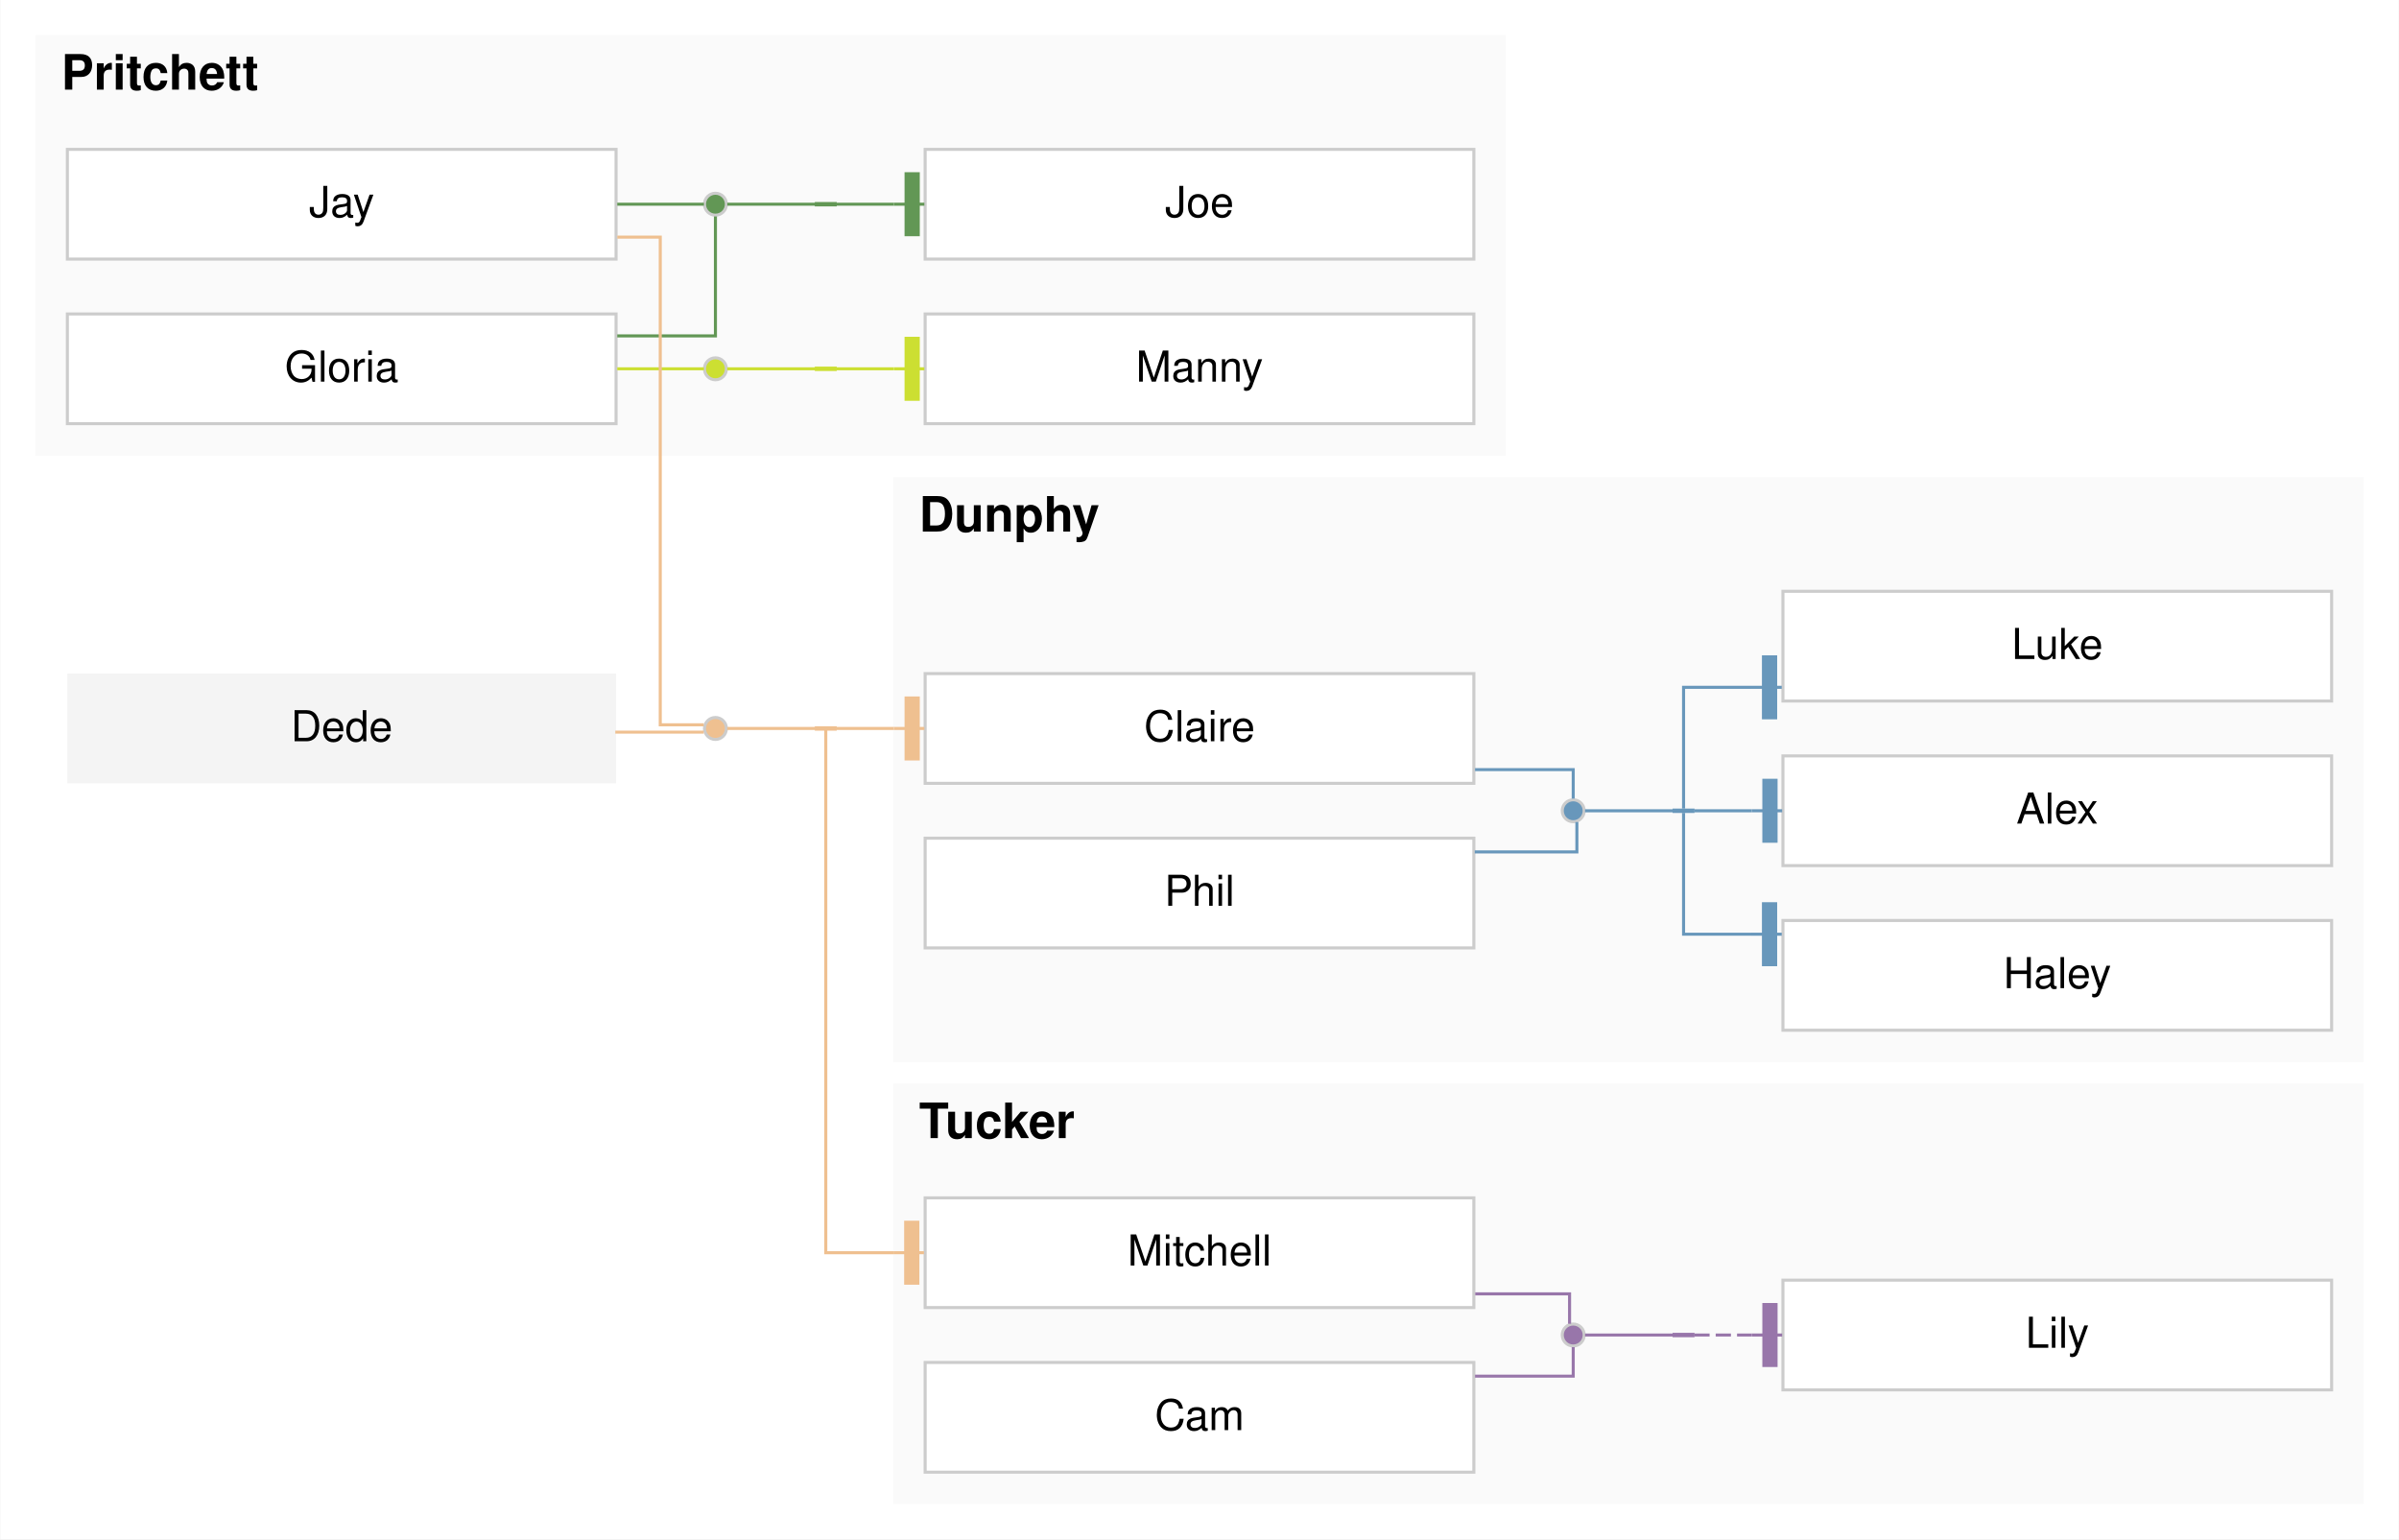
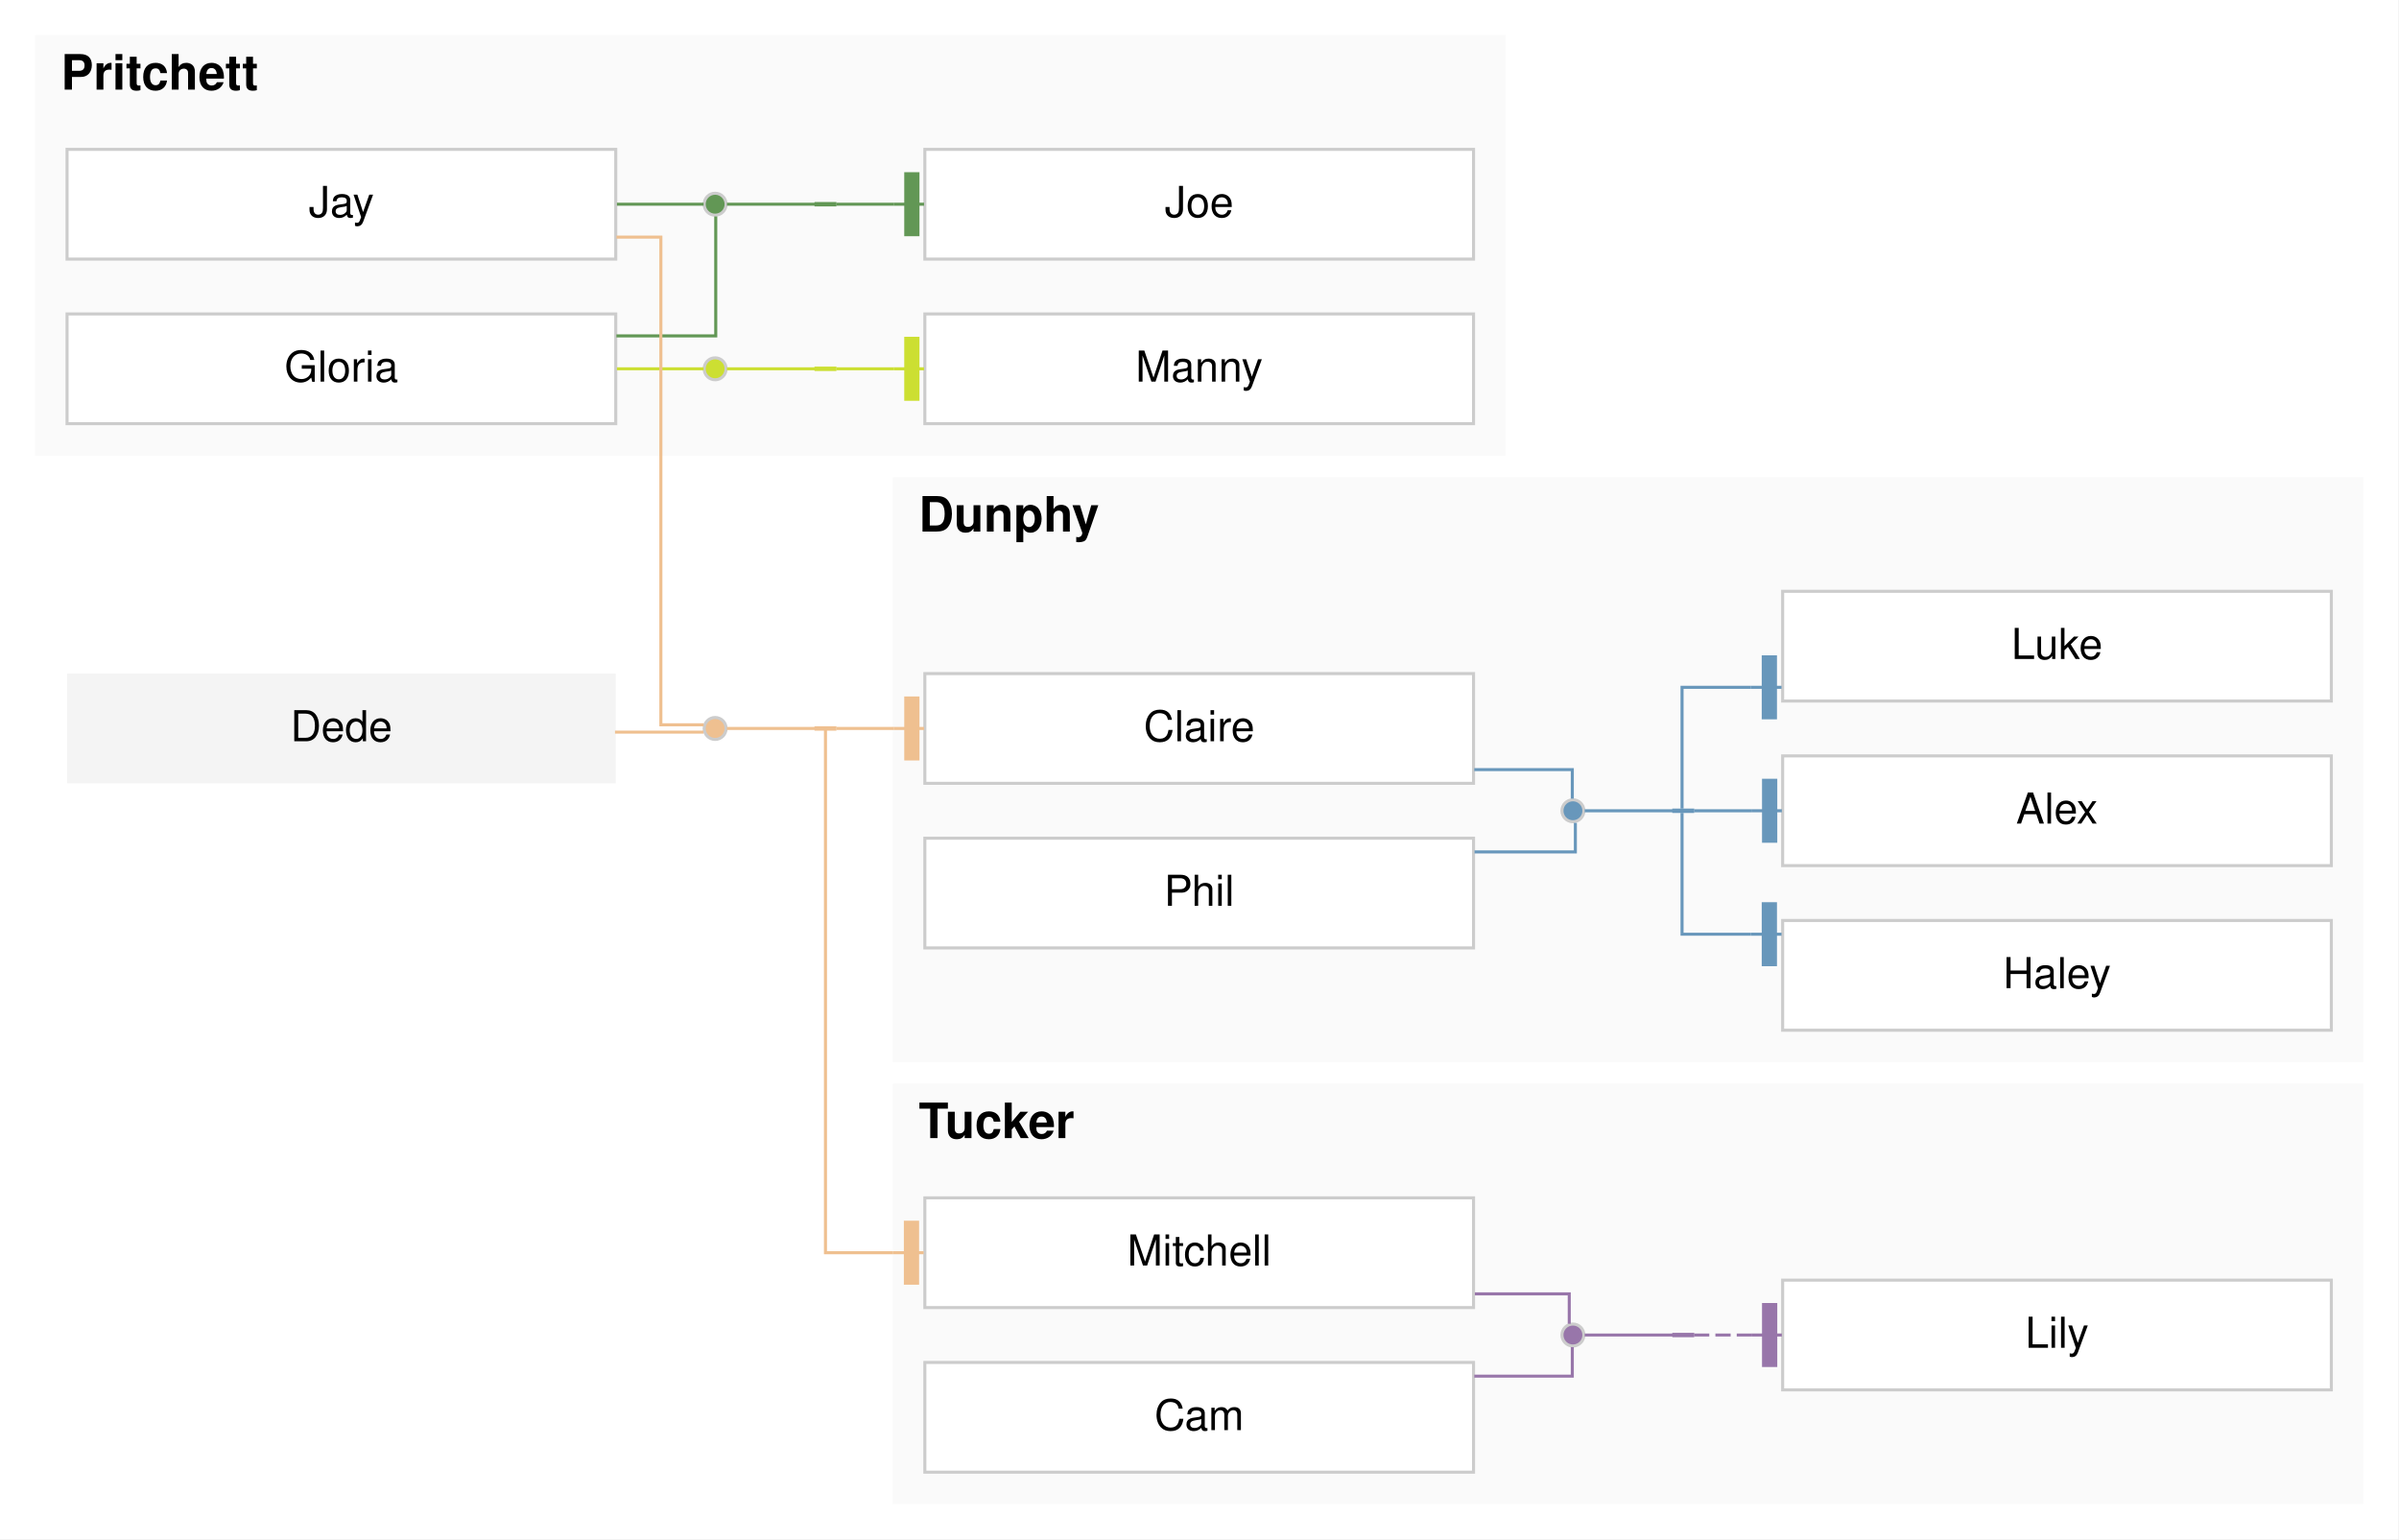
- <svg xmlns="http://www.w3.org/2000/svg" xmlns:xlink="http://www.w3.org/1999/xlink" width="787pt" height="505pt" viewBox="0.00 0.00 786.80 505.00">
+ <svg xmlns="http://www.w3.org/2000/svg" xmlns:xlink="http://www.w3.org/1999/xlink" width="787pt" height="505pt" viewBox="0.00 0.00 787.00 505.00">
  <g id="graph0" class="graph" transform="scale(1 1) rotate(0) translate(4 501)">
    <polygon fill="white" stroke="none" points="-4,4 -4,-501 782.8,-501 782.8,4 -4,4" />
    <g id="clust1" class="cluster">
      <polygon fill="#fafafa" stroke="#fafafa" points="8,-352 8,-489 489.4,-489 489.4,-352 8,-352" />
-       <text text-anchor="start" x="16" y="-471.6" font-family="Helvetica, Arial, sans-serif" font-weight="bold" font-size="16.00">Pritchett</text>
+       <text xml:space="preserve" text-anchor="start" x="16" y="-471.6" font-family="Helvetica, Arial, sans-serif" font-weight="bold" font-size="16.00">Pritchett</text>
    </g>
    <g id="clust2" class="cluster">
</g>
    <g id="clust5" class="cluster">
</g>
    <g id="clust8" class="cluster">
      <polygon fill="#fafafa" stroke="#fafafa" points="289.4,-153 289.4,-344 770.8,-344 770.8,-153 289.4,-153" />
-       <text text-anchor="start" x="297.4" y="-326.6" font-family="Helvetica, Arial, sans-serif" font-weight="bold" font-size="16.00">Dunphy</text>
+       <text xml:space="preserve" text-anchor="start" x="297.4" y="-326.6" font-family="Helvetica, Arial, sans-serif" font-weight="bold" font-size="16.00">Dunphy</text>
    </g>
    <g id="clust9" class="cluster">
</g>
    <g id="clust12" class="cluster">
      <polygon fill="#fafafa" stroke="#fafafa" points="289.4,-8 289.4,-145 770.8,-145 770.8,-8 289.4,-8" />
-       <text text-anchor="start" x="297.4" y="-127.6" font-family="Helvetica, Arial, sans-serif" font-weight="bold" font-size="16.00">Tucker</text>
+       <text xml:space="preserve" text-anchor="start" x="297.4" y="-127.6" font-family="Helvetica, Arial, sans-serif" font-weight="bold" font-size="16.00">Tucker</text>
    </g>
    <g id="clust13" class="cluster">
</g>
    <g id="clust16" class="cluster">
</g>
    <g id="node1" class="node">
      <ellipse fill="#ccdf32" stroke="#cccccc" cx="230.6" cy="-380" rx="3.6" ry="3.6" />
    </g>
    <g id="node3" class="node">
      <polygon fill="#ccdf32" stroke="#cccccc" stroke-width="0" points="270.4,-380.72 263.2,-380.72 263.2,-379.28 270.4,-379.28 270.4,-380.72" />
    </g>
    <g id="edge2" class="edge">
      <path fill="none" stroke="#ccdf32" d="M234.47,-380C241.62,-380 256.77,-380 263.48,-380" />
    </g>
    <g id="node2" class="node">
      <polygon fill="white" stroke="#cccccc" points="198,-398 18,-398 18,-362 198,-362 198,-398" />
-       <text text-anchor="middle" x="108" y="-375.8" font-family="Helvetica, Arial, sans-serif" font-size="14.00">Gloria</text>
+       <text xml:space="preserve" text-anchor="middle" x="108" y="-375.8" font-family="Helvetica, Arial, sans-serif" font-size="14.00">Gloria</text>
    </g>
    <g id="edge1" class="edge">
      <path fill="none" stroke="#ccdf32" d="M198.39,-380C211.02,-380 221.51,-380 226.83,-380" />
    </g>
    <g id="node5" class="node">
      <ellipse fill="#629755" stroke="#cccccc" cx="230.6" cy="-434" rx="3.6" ry="3.6" />
    </g>
    <g id="edge4" class="edge">
-       <path fill="none" stroke="#629755" d="M198.39,-390.8C216.76,-390.8 230.6,-390.8 230.6,-390.8 230.6,-390.8 230.6,-419.32 230.6,-430.01" />
+       <path fill="none" stroke="#629755" d="M198.21,-390.8C216.78,-390.8 230.8,-390.8 230.8,-390.8 230.8,-390.8 230.8,-419.32 230.8,-430.01" />
    </g>
    <g id="node4" class="node">
      <polygon fill="white" stroke="#cccccc" points="479.4,-398 299.4,-398 299.4,-362 479.4,-362 479.4,-398" />
-       <text text-anchor="middle" x="389.4" y="-375.8" font-family="Helvetica, Arial, sans-serif" font-size="14.00">Manny</text>
+       <text xml:space="preserve" text-anchor="middle" x="389.4" y="-375.8" font-family="Helvetica, Arial, sans-serif" font-size="14.00">Manny</text>
    </g>
    <g id="edge3" class="edge">
      <path fill="none" stroke="#ccdf32" d="M270.34,-380C270.34,-380 289.14,-380 289.14,-380" />
      <polygon fill="#ccdf32" stroke="#ccdf32" points="297.14,-370 297.14,-390 293.14,-390 293.14,-370 297.14,-370" />
      <polyline fill="none" stroke="#ccdf32" points="299.14,-380 289.14,-380" />
    </g>
    <g id="node7" class="node">
      <polygon fill="#629755" stroke="#cccccc" stroke-width="0" points="270.4,-434.72 263.2,-434.72 263.2,-433.28 270.4,-433.28 270.4,-434.72" />
    </g>
    <g id="edge6" class="edge">
      <path fill="none" stroke="#629755" d="M234.47,-434C241.62,-434 256.77,-434 263.48,-434" />
    </g>
    <g id="node6" class="node">
      <polygon fill="white" stroke="#cccccc" points="198,-452 18,-452 18,-416 198,-416 198,-452" />
-       <text text-anchor="middle" x="108" y="-429.8" font-family="Helvetica, Arial, sans-serif" font-size="14.00">Jay</text>
+       <text xml:space="preserve" text-anchor="middle" x="108" y="-429.8" font-family="Helvetica, Arial, sans-serif" font-size="14.00">Jay</text>
    </g>
    <g id="edge5" class="edge">
      <path fill="none" stroke="#629755" d="M198.39,-434C211.02,-434 221.51,-434 226.83,-434" />
    </g>
    <g id="node21" class="node">
      <ellipse fill="#efc090" stroke="#cccccc" cx="230.6" cy="-262" rx="3.6" ry="3.6" />
    </g>
    <g id="edge18" class="edge">
-       <path fill="none" stroke="#efc090" d="M198.41,-423.2C206.95,-423.2 212.5,-423.2 212.5,-423.2 212.5,-423.2 212.5,-263.2 212.5,-263.2 212.5,-263.2 221.45,-263.2 226.76,-263.2" />
+       <path fill="none" stroke="#efc090" d="M198.23,-423.2C207.04,-423.2 212.8,-423.2 212.8,-423.2 212.8,-423.2 212.8,-263.2 212.8,-263.2 212.8,-263.2 221.6,-263.2 226.83,-263.2" />
    </g>
    <g id="node8" class="node">
      <polygon fill="white" stroke="#cccccc" points="479.4,-452 299.4,-452 299.4,-416 479.4,-416 479.4,-452" />
-       <text text-anchor="middle" x="389.4" y="-429.8" font-family="Helvetica, Arial, sans-serif" font-size="14.00">Joe</text>
+       <text xml:space="preserve" text-anchor="middle" x="389.4" y="-429.8" font-family="Helvetica, Arial, sans-serif" font-size="14.00">Joe</text>
    </g>
    <g id="edge7" class="edge">
      <path fill="none" stroke="#629755" d="M270.34,-434C270.34,-434 289.14,-434 289.14,-434" />
      <polygon fill="#629755" stroke="#629755" points="297.14,-424 297.14,-444 293.14,-444 293.14,-424 297.14,-424" />
      <polyline fill="none" stroke="#629755" points="299.14,-434 289.14,-434" />
    </g>
    <g id="node9" class="node">
      <ellipse fill="#6897bb" stroke="#cccccc" cx="512" cy="-235" rx="3.6" ry="3.6" />
    </g>
    <g id="node12" class="node">
      <polygon fill="#6897bb" stroke="#cccccc" stroke-width="0" points="551.8,-235.72 544.6,-235.72 544.6,-234.28 551.8,-234.28 551.8,-235.72" />
    </g>
    <g id="edge10" class="edge">
      <path fill="none" stroke="#6897bb" d="M515.87,-235C523.02,-235 538.17,-235 544.88,-235" />
    </g>
    <g id="node10" class="node">
      <polygon fill="white" stroke="#cccccc" points="479.4,-226 299.4,-226 299.4,-190 479.4,-190 479.4,-226" />
-       <text text-anchor="middle" x="389.4" y="-203.8" font-family="Helvetica, Arial, sans-serif" font-size="14.00">Phil</text>
+       <text xml:space="preserve" text-anchor="middle" x="389.4" y="-203.8" font-family="Helvetica, Arial, sans-serif" font-size="14.00">Phil</text>
    </g>
    <g id="edge8" class="edge">
-       <path fill="none" stroke="#6897bb" d="M479.7,-221.5C498.74,-221.5 513.2,-221.5 513.2,-221.5 513.2,-221.5 513.2,-227.31 513.2,-231.31" />
+       <path fill="none" stroke="#6897bb" d="M479.73,-221.5C498.55,-221.5 512.8,-221.5 512.8,-221.5 512.8,-221.5 512.8,-227.04 512.8,-231.02" />
    </g>
    <g id="node11" class="node">
      <polygon fill="white" stroke="#cccccc" points="479.4,-280 299.4,-280 299.4,-244 479.4,-244 479.4,-280" />
-       <text text-anchor="middle" x="389.4" y="-257.8" font-family="Helvetica, Arial, sans-serif" font-size="14.00">Claire</text>
+       <text xml:space="preserve" text-anchor="middle" x="389.4" y="-257.8" font-family="Helvetica, Arial, sans-serif" font-size="14.00">Claire</text>
    </g>
    <g id="edge9" class="edge">
-       <path fill="none" stroke="#6897bb" d="M479.79,-248.5C498.16,-248.5 512,-248.5 512,-248.5 512,-248.5 512,-242.96 512,-238.98" />
+       <path fill="none" stroke="#6897bb" d="M479.64,-248.5C497.99,-248.5 511.8,-248.5 511.8,-248.5 511.8,-248.5 511.8,-242.96 511.8,-238.98" />
    </g>
    <g id="node13" class="node">
      <polygon fill="white" stroke="#cccccc" points="760.8,-253 580.8,-253 580.8,-217 760.8,-217 760.8,-253" />
-       <text text-anchor="middle" x="670.8" y="-230.8" font-family="Helvetica, Arial, sans-serif" font-size="14.00">Alex</text>
+       <text xml:space="preserve" text-anchor="middle" x="670.8" y="-230.8" font-family="Helvetica, Arial, sans-serif" font-size="14.00">Alex</text>
    </g>
    <g id="edge11" class="edge">
      <path fill="none" stroke="#6897bb" d="M551.74,-235C551.74,-235 570.54,-235 570.54,-235" />
      <polygon fill="#6897bb" stroke="#6897bb" points="578.54,-225 578.54,-245 574.54,-245 574.54,-225 578.54,-225" />
      <polyline fill="none" stroke="#6897bb" points="580.54,-235 570.54,-235" />
    </g>
    <g id="node14" class="node">
      <polygon fill="white" stroke="#cccccc" points="760.8,-307 580.8,-307 580.8,-271 760.8,-271 760.8,-307" />
-       <text text-anchor="middle" x="670.8" y="-284.8" font-family="Helvetica, Arial, sans-serif" font-size="14.00">Luke</text>
+       <text xml:space="preserve" text-anchor="middle" x="670.8" y="-284.8" font-family="Helvetica, Arial, sans-serif" font-size="14.00">Luke</text>
    </g>
    <g id="edge12" class="edge">
-       <path fill="none" stroke="#6897bb" d="M548.2,-235.7C548.2,-241.08 548.2,-275.5 548.2,-275.5 548.2,-275.5 570.41,-275.5 570.41,-275.5" />
-       <polygon fill="#6897bb" stroke="#6897bb" points="578.41,-265.5 578.41,-285.5 574.41,-285.5 574.41,-265.5 578.41,-265.5" />
-       <polyline fill="none" stroke="#6897bb" points="580.41,-275.5 570.41,-275.5" />
+       <path fill="none" stroke="#6897bb" d="M547.8,-235.7C547.8,-241.08 547.8,-275.5 547.8,-275.5 547.8,-275.5 570.44,-275.5 570.44,-275.5" />
+       <polygon fill="#6897bb" stroke="#6897bb" points="578.44,-265.5 578.44,-285.5 574.44,-285.5 574.44,-265.5 578.44,-265.5" />
+       <polyline fill="none" stroke="#6897bb" points="580.44,-275.5 570.44,-275.5" />
    </g>
    <g id="node15" class="node">
      <polygon fill="white" stroke="#cccccc" points="760.8,-199 580.8,-199 580.8,-163 760.8,-163 760.8,-199" />
-       <text text-anchor="middle" x="670.8" y="-176.8" font-family="Helvetica, Arial, sans-serif" font-size="14.00">Haley</text>
+       <text xml:space="preserve" text-anchor="middle" x="670.8" y="-176.8" font-family="Helvetica, Arial, sans-serif" font-size="14.00">Haley</text>
    </g>
    <g id="edge13" class="edge">
-       <path fill="none" stroke="#6897bb" d="M548.2,-234.3C548.2,-228.92 548.2,-194.5 548.2,-194.5 548.2,-194.5 570.41,-194.5 570.41,-194.5" />
-       <polygon fill="#6897bb" stroke="#6897bb" points="578.41,-184.5 578.41,-204.5 574.41,-204.5 574.41,-184.5 578.41,-184.5" />
-       <polyline fill="none" stroke="#6897bb" points="580.41,-194.5 570.41,-194.5" />
+       <path fill="none" stroke="#6897bb" d="M547.8,-234.3C547.8,-228.92 547.8,-194.5 547.8,-194.5 547.8,-194.5 570.44,-194.5 570.44,-194.5" />
+       <polygon fill="#6897bb" stroke="#6897bb" points="578.44,-184.5 578.44,-204.5 574.44,-204.5 574.44,-184.5 578.44,-184.5" />
+       <polyline fill="none" stroke="#6897bb" points="580.44,-194.5 570.44,-194.5" />
    </g>
    <g id="node16" class="node">
      <ellipse fill="#9876aa" stroke="#cccccc" cx="512" cy="-63" rx="3.6" ry="3.6" />
    </g>
    <g id="node19" class="node">
      <polygon fill="#9876aa" stroke="#cccccc" stroke-width="0" points="551.8,-63.72 544.6,-63.72 544.6,-62.28 551.8,-62.28 551.8,-63.72" />
    </g>
    <g id="edge16" class="edge">
      <path fill="none" stroke="#9876aa" d="M515.87,-63C523.02,-63 538.17,-63 544.88,-63" />
    </g>
    <g id="node17" class="node">
      <polygon fill="white" stroke="#cccccc" points="479.4,-54 299.4,-54 299.4,-18 479.4,-18 479.4,-54" />
-       <text text-anchor="middle" x="389.4" y="-31.8" font-family="Helvetica, Arial, sans-serif" font-size="14.00">Cam</text>
+       <text xml:space="preserve" text-anchor="middle" x="389.4" y="-31.8" font-family="Helvetica, Arial, sans-serif" font-size="14.00">Cam</text>
    </g>
    <g id="edge14" class="edge">
-       <path fill="none" stroke="#9876aa" d="M479.79,-49.5C498.16,-49.5 512,-49.5 512,-49.5 512,-49.5 512,-55.04 512,-59.02" />
+       <path fill="none" stroke="#9876aa" d="M479.64,-49.5C497.99,-49.5 511.8,-49.5 511.8,-49.5 511.8,-49.5 511.8,-55.04 511.8,-59.02" />
    </g>
    <g id="node18" class="node">
      <polygon fill="white" stroke="#cccccc" points="479.4,-108 299.4,-108 299.4,-72 479.4,-72 479.4,-108" />
-       <text text-anchor="middle" x="389.4" y="-85.8" font-family="Helvetica, Arial, sans-serif" font-size="14.00">Mitchell</text>
+       <text xml:space="preserve" text-anchor="middle" x="389.4" y="-85.8" font-family="Helvetica, Arial, sans-serif" font-size="14.00">Mitchell</text>
    </g>
    <g id="edge15" class="edge">
      <path fill="none" stroke="#9876aa" d="M479.85,-76.5C497.57,-76.5 510.8,-76.5 510.8,-76.5 510.8,-76.5 510.8,-70.69 510.8,-66.69" />
    </g>
    <g id="node20" class="node">
      <polygon fill="white" stroke="#cccccc" points="760.8,-81 580.8,-81 580.8,-45 760.8,-45 760.8,-81" />
-       <text text-anchor="middle" x="670.8" y="-58.8" font-family="Helvetica, Arial, sans-serif" font-size="14.00">Lily</text>
+       <text xml:space="preserve" text-anchor="middle" x="670.8" y="-58.8" font-family="Helvetica, Arial, sans-serif" font-size="14.00">Lily</text>
    </g>
    <g id="edge17" class="edge">
      <path fill="none" stroke="#9876aa" stroke-dasharray="5,2" d="M551.74,-63C551.74,-63 570.54,-63 570.54,-63" />
      <polygon fill="#9876aa" stroke="#9876aa" points="578.54,-53 578.54,-73 574.54,-73 574.54,-53 578.54,-53" />
      <polyline fill="none" stroke="#9876aa" points="580.54,-63 570.54,-63" />
    </g>
    <g id="node23" class="node">
      <polygon fill="#efc090" stroke="#cccccc" stroke-width="0" points="270.4,-262.72 263.2,-262.72 263.2,-261.28 270.4,-261.28 270.4,-262.72" />
    </g>
    <g id="edge20" class="edge">
      <path fill="none" stroke="#efc090" d="M234.47,-262C241.62,-262 256.77,-262 263.48,-262" />
    </g>
    <g id="node22" class="node">
      <g id="a_node22">
-         <a xlink:title="undefined &#10;&#10;&#10;">
+         <a xlink:title="undefined &#10;&#10;">
          <polygon fill="#f4f4f4" stroke="#cccccc" stroke-width="0" points="198,-280 18,-280 18,-244 198,-244 198,-280" />
-           <text text-anchor="middle" x="108" y="-257.8" font-family="Helvetica, Arial, sans-serif" font-size="14.00">Dede</text>
+           <text xml:space="preserve" text-anchor="middle" x="108" y="-257.8" font-family="Helvetica, Arial, sans-serif" font-size="14.00">Dede</text>
        </a>
      </g>
    </g>
    <g id="edge19" class="edge">
      <path fill="none" stroke="#efc090" d="M197.75,-260.8C210.6,-260.8 221.31,-260.8 226.75,-260.8" />
    </g>
    <g id="edge21" class="edge">
      <path fill="none" stroke="#efc090" d="M270.34,-262C270.34,-262 289.14,-262 289.14,-262" />
      <polygon fill="#efc090" stroke="#efc090" points="297.14,-252 297.14,-272 293.14,-272 293.14,-252 297.14,-252" />
      <polyline fill="none" stroke="#efc090" points="299.14,-262 289.14,-262" />
    </g>
    <g id="edge22" class="edge">
      <path fill="none" stroke="#efc090" d="M266.8,-261.51C266.8,-251.42 266.8,-90 266.8,-90 266.8,-90 289.01,-90 289.01,-90" />
      <polygon fill="#efc090" stroke="#efc090" points="297.01,-80 297.01,-100 293.01,-100 293.01,-80 297.01,-80" />
      <polyline fill="none" stroke="#efc090" points="299.01,-90 289.01,-90" />
    </g>
  </g>
</svg>
